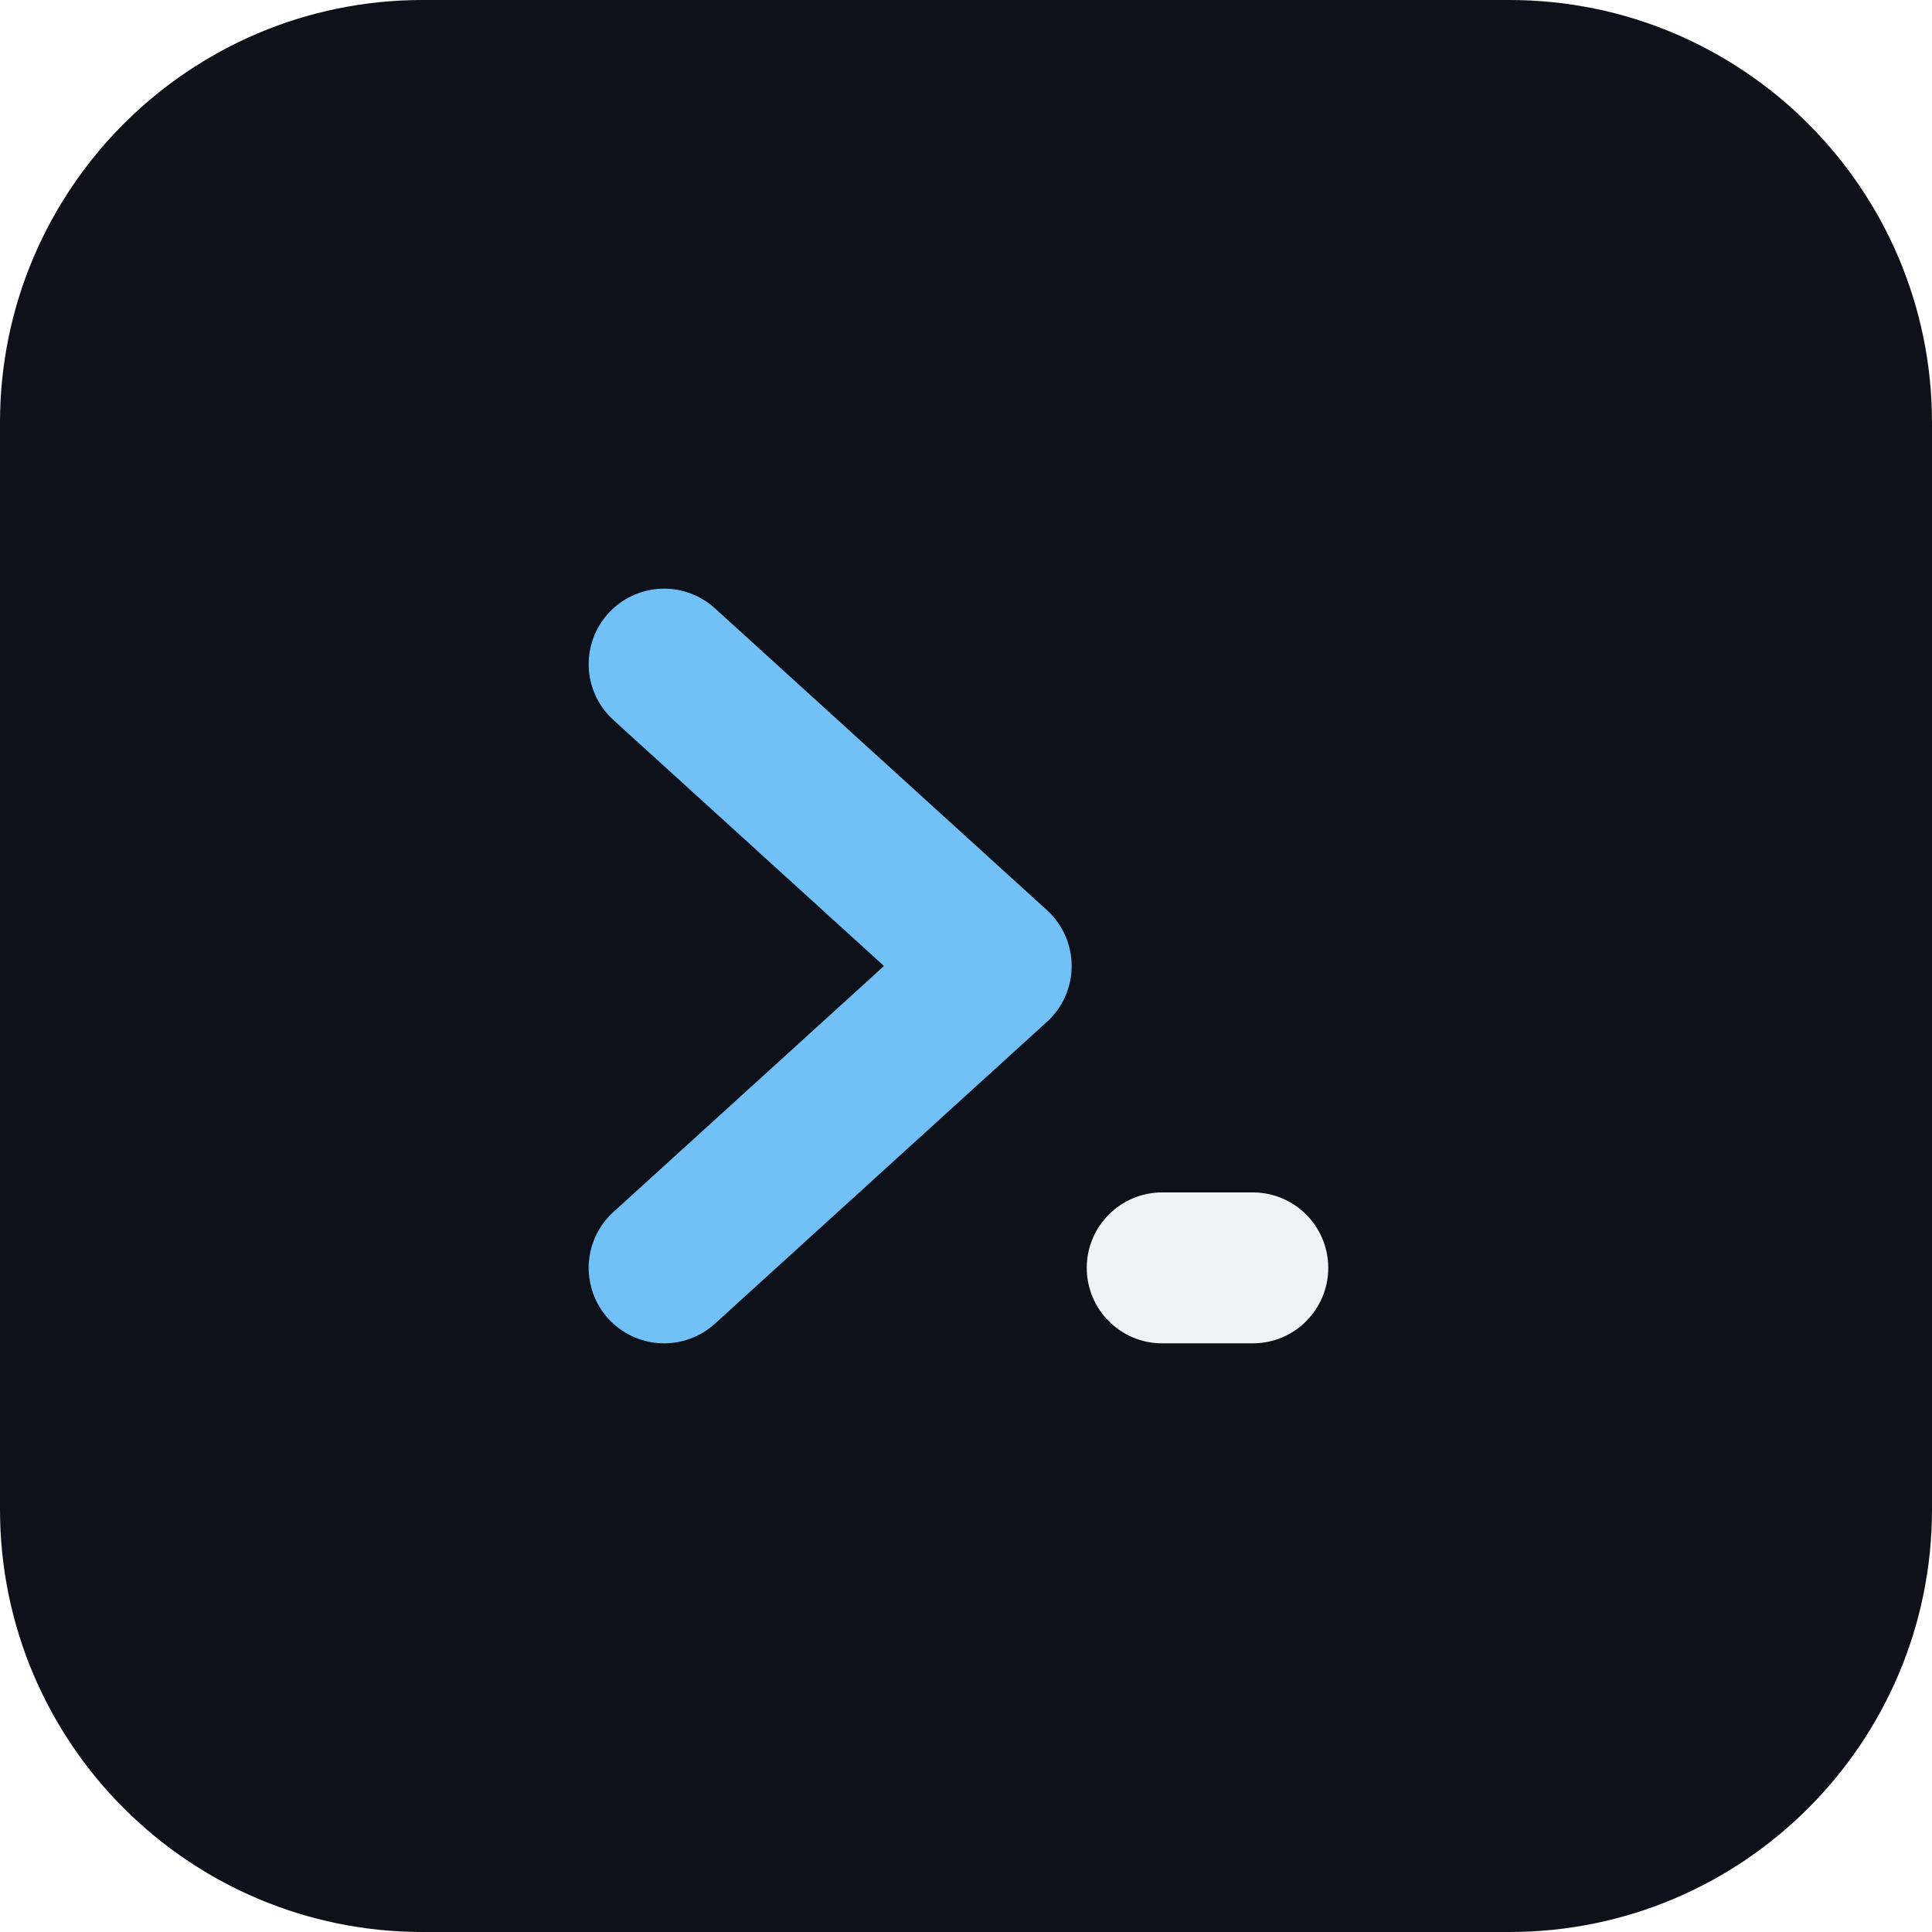
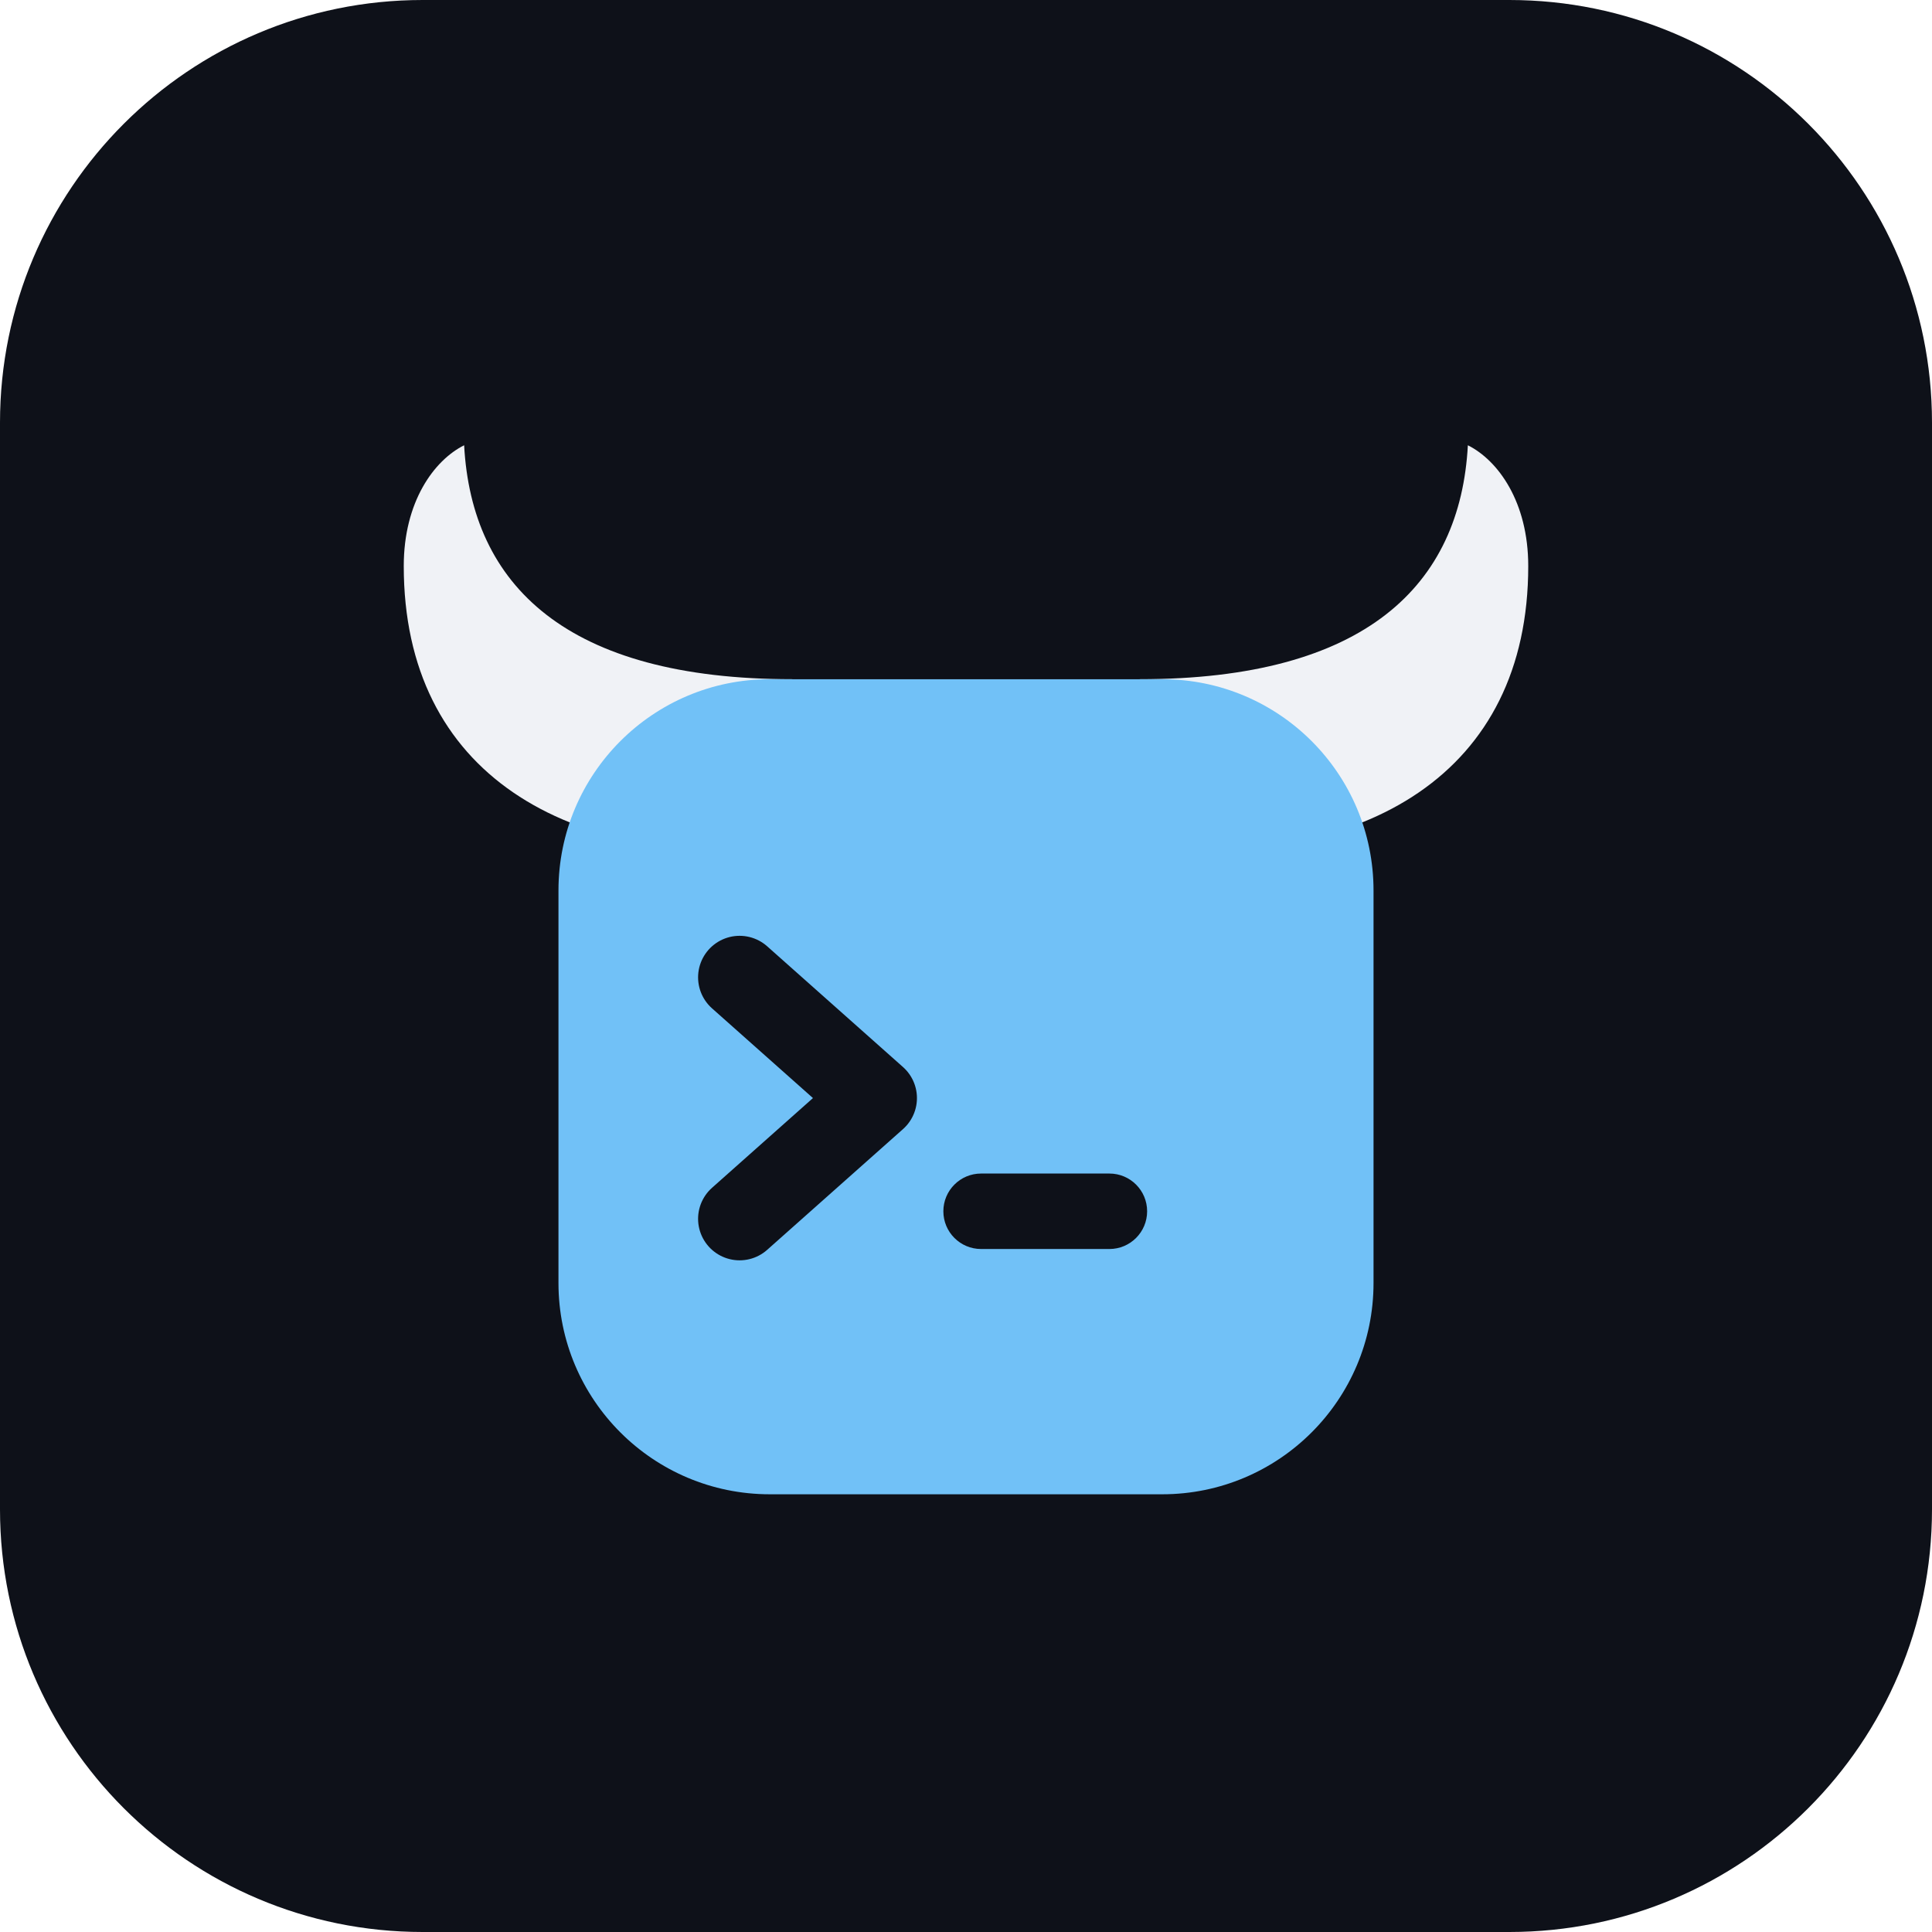
<svg xmlns="http://www.w3.org/2000/svg" viewBox="0 0 512 512">
  <rect width="512" height="512" rx="112" fill="#0e1119" />
-   <path d="M176 176 L264 256 L176 336" fill="none" stroke="#71c1f7" stroke-width="40" stroke-linecap="round" stroke-linejoin="round" />
-   <rect x="288" y="316" width="64" height="40" rx="20" fill="#f0f2f6" />
+   <g transform="scale(0.5) translate(0 30)">
+     <path d="M420 420 C 300 430 214 380 214 270 C 214 236 230 214 246 206 C 250 280 300 330 420 330 Z" fill="#f0f2f6" />
+     <path d="M604 420 C 724 430 810 380 810 270 C 810 236 794 214 778 206 C 774 280 724 330 604 330 Z" fill="#f0f2f6" />
+     <rect x="296" y="330" width="432" height="432" rx="112" fill="#71c1f7" />
+     <path d="M392 488 L464 552 L392 616" fill="none" stroke="#0e1119" stroke-width="44" stroke-linecap="round" stroke-linejoin="round" />
+     <rect x="500" y="592" width="108" height="40" rx="20" fill="#0e1119" />
+   </g>
</svg>
